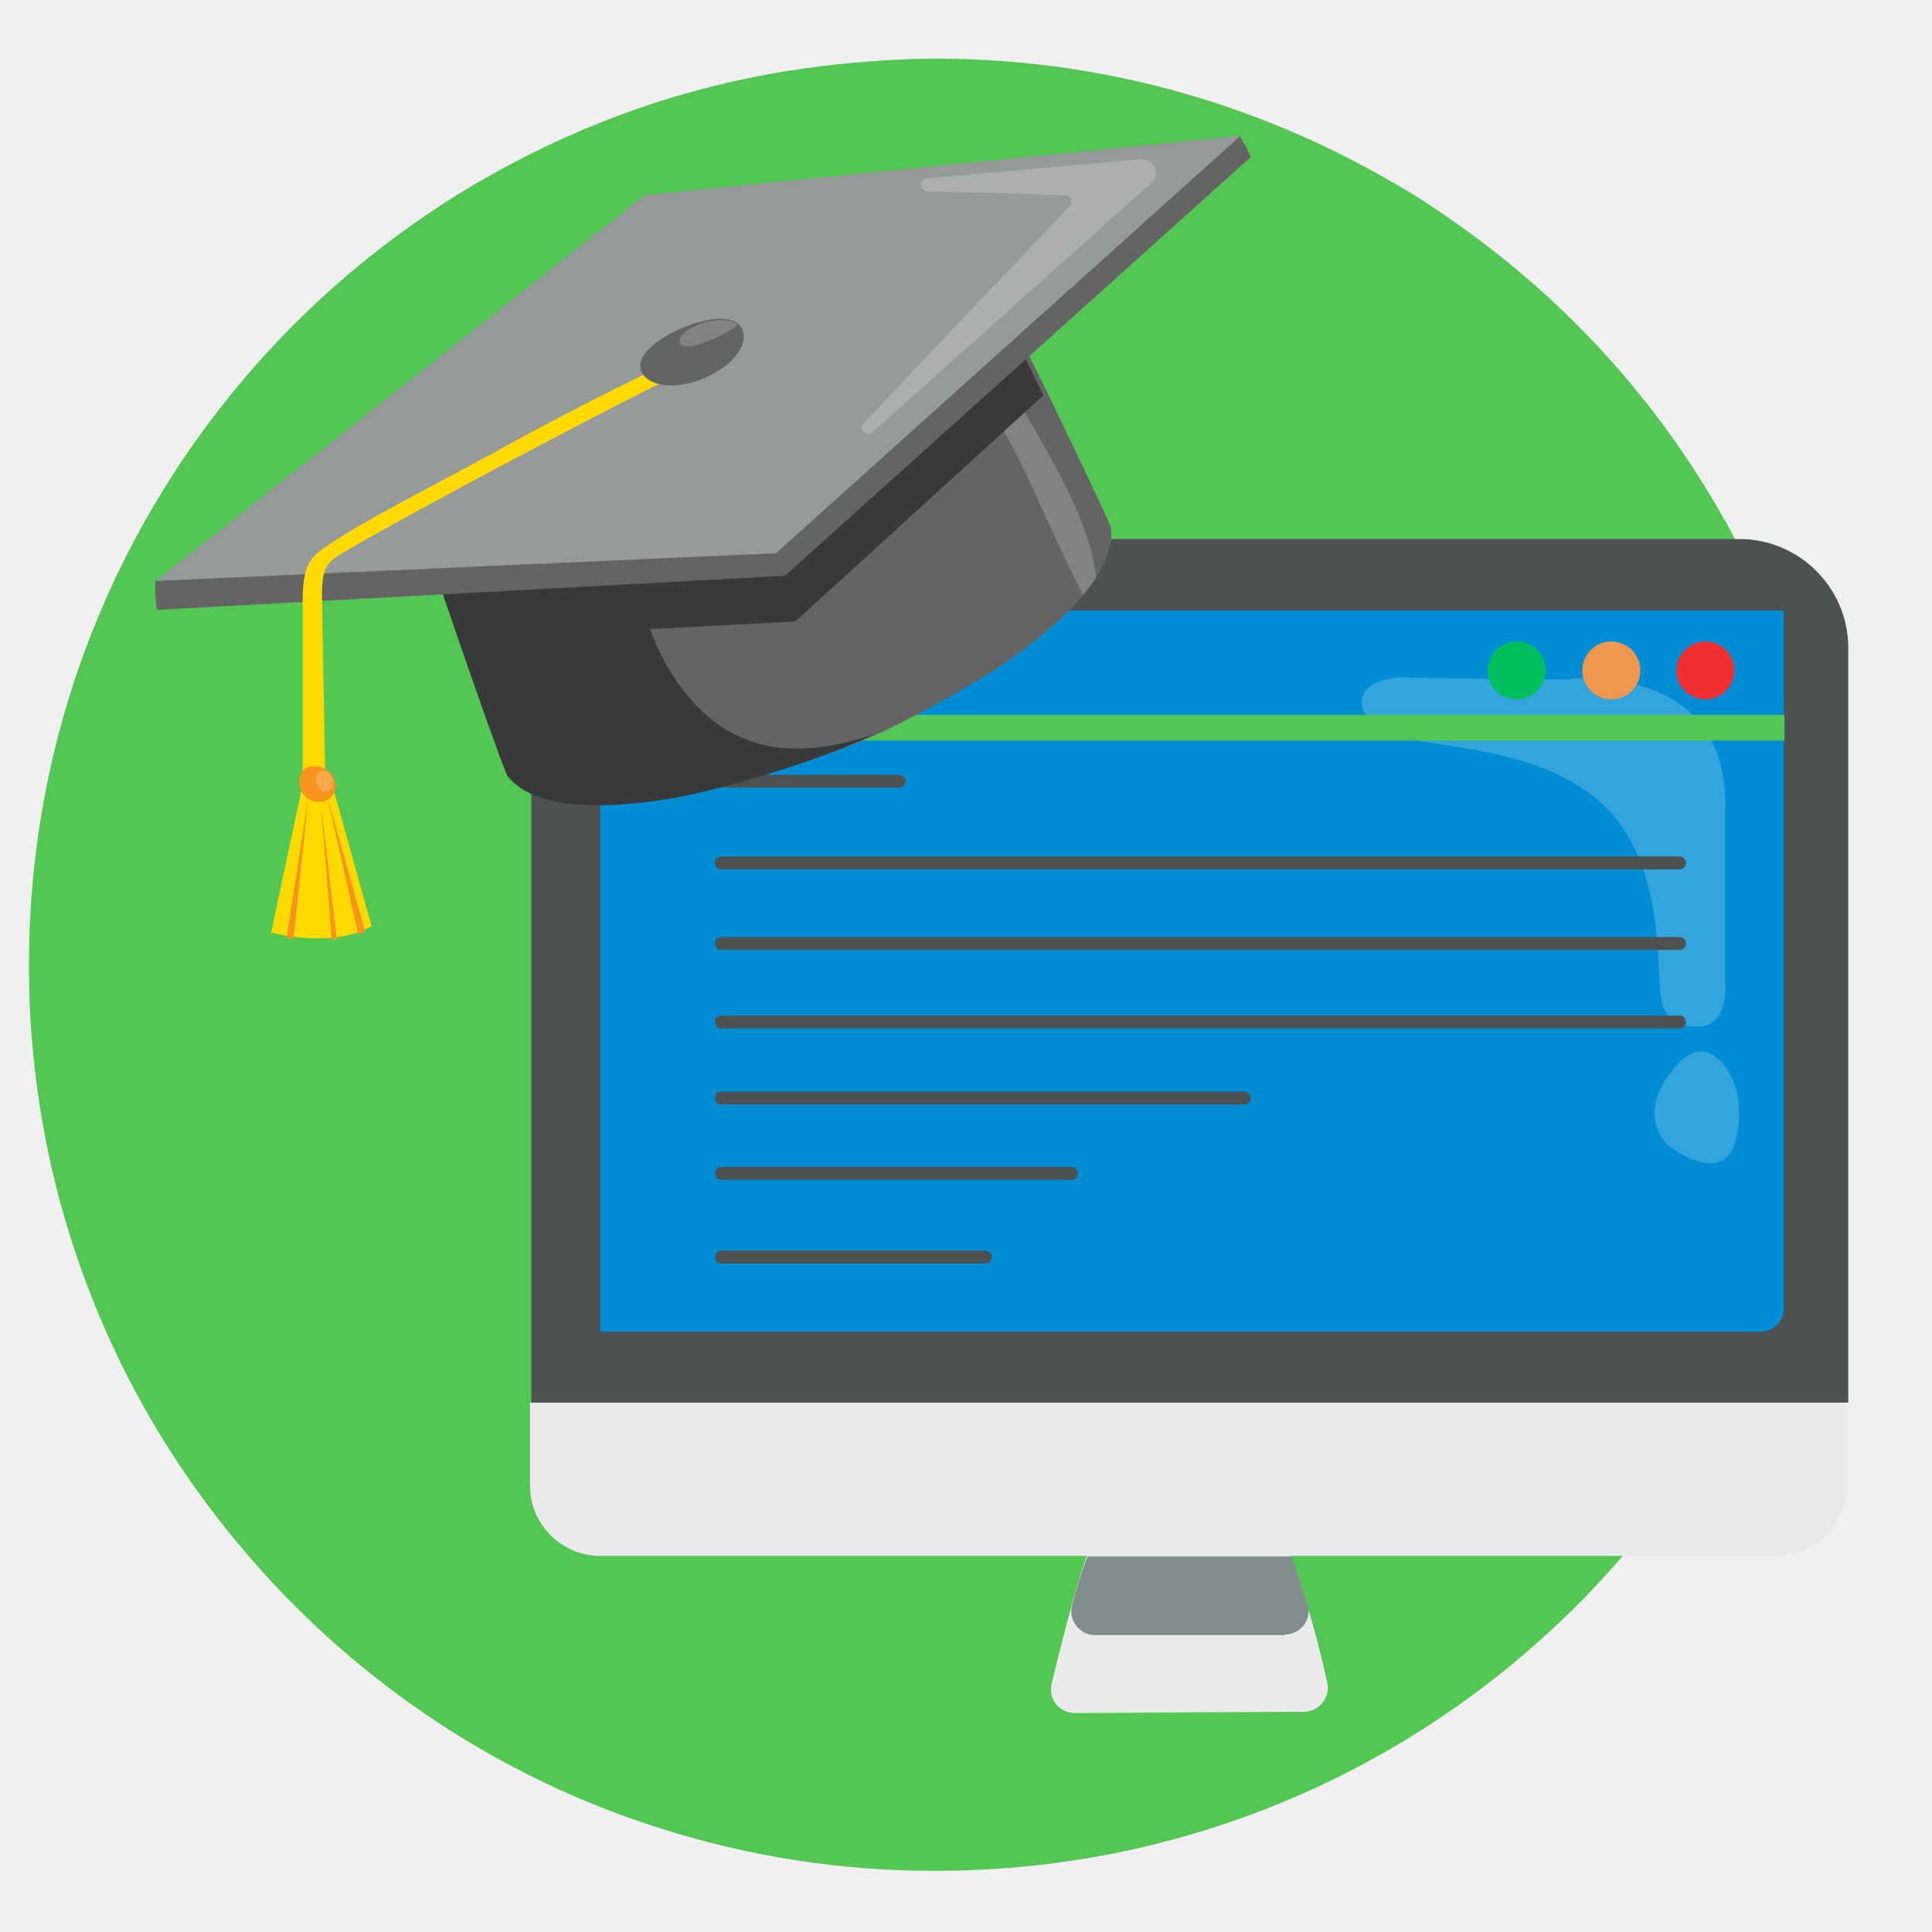
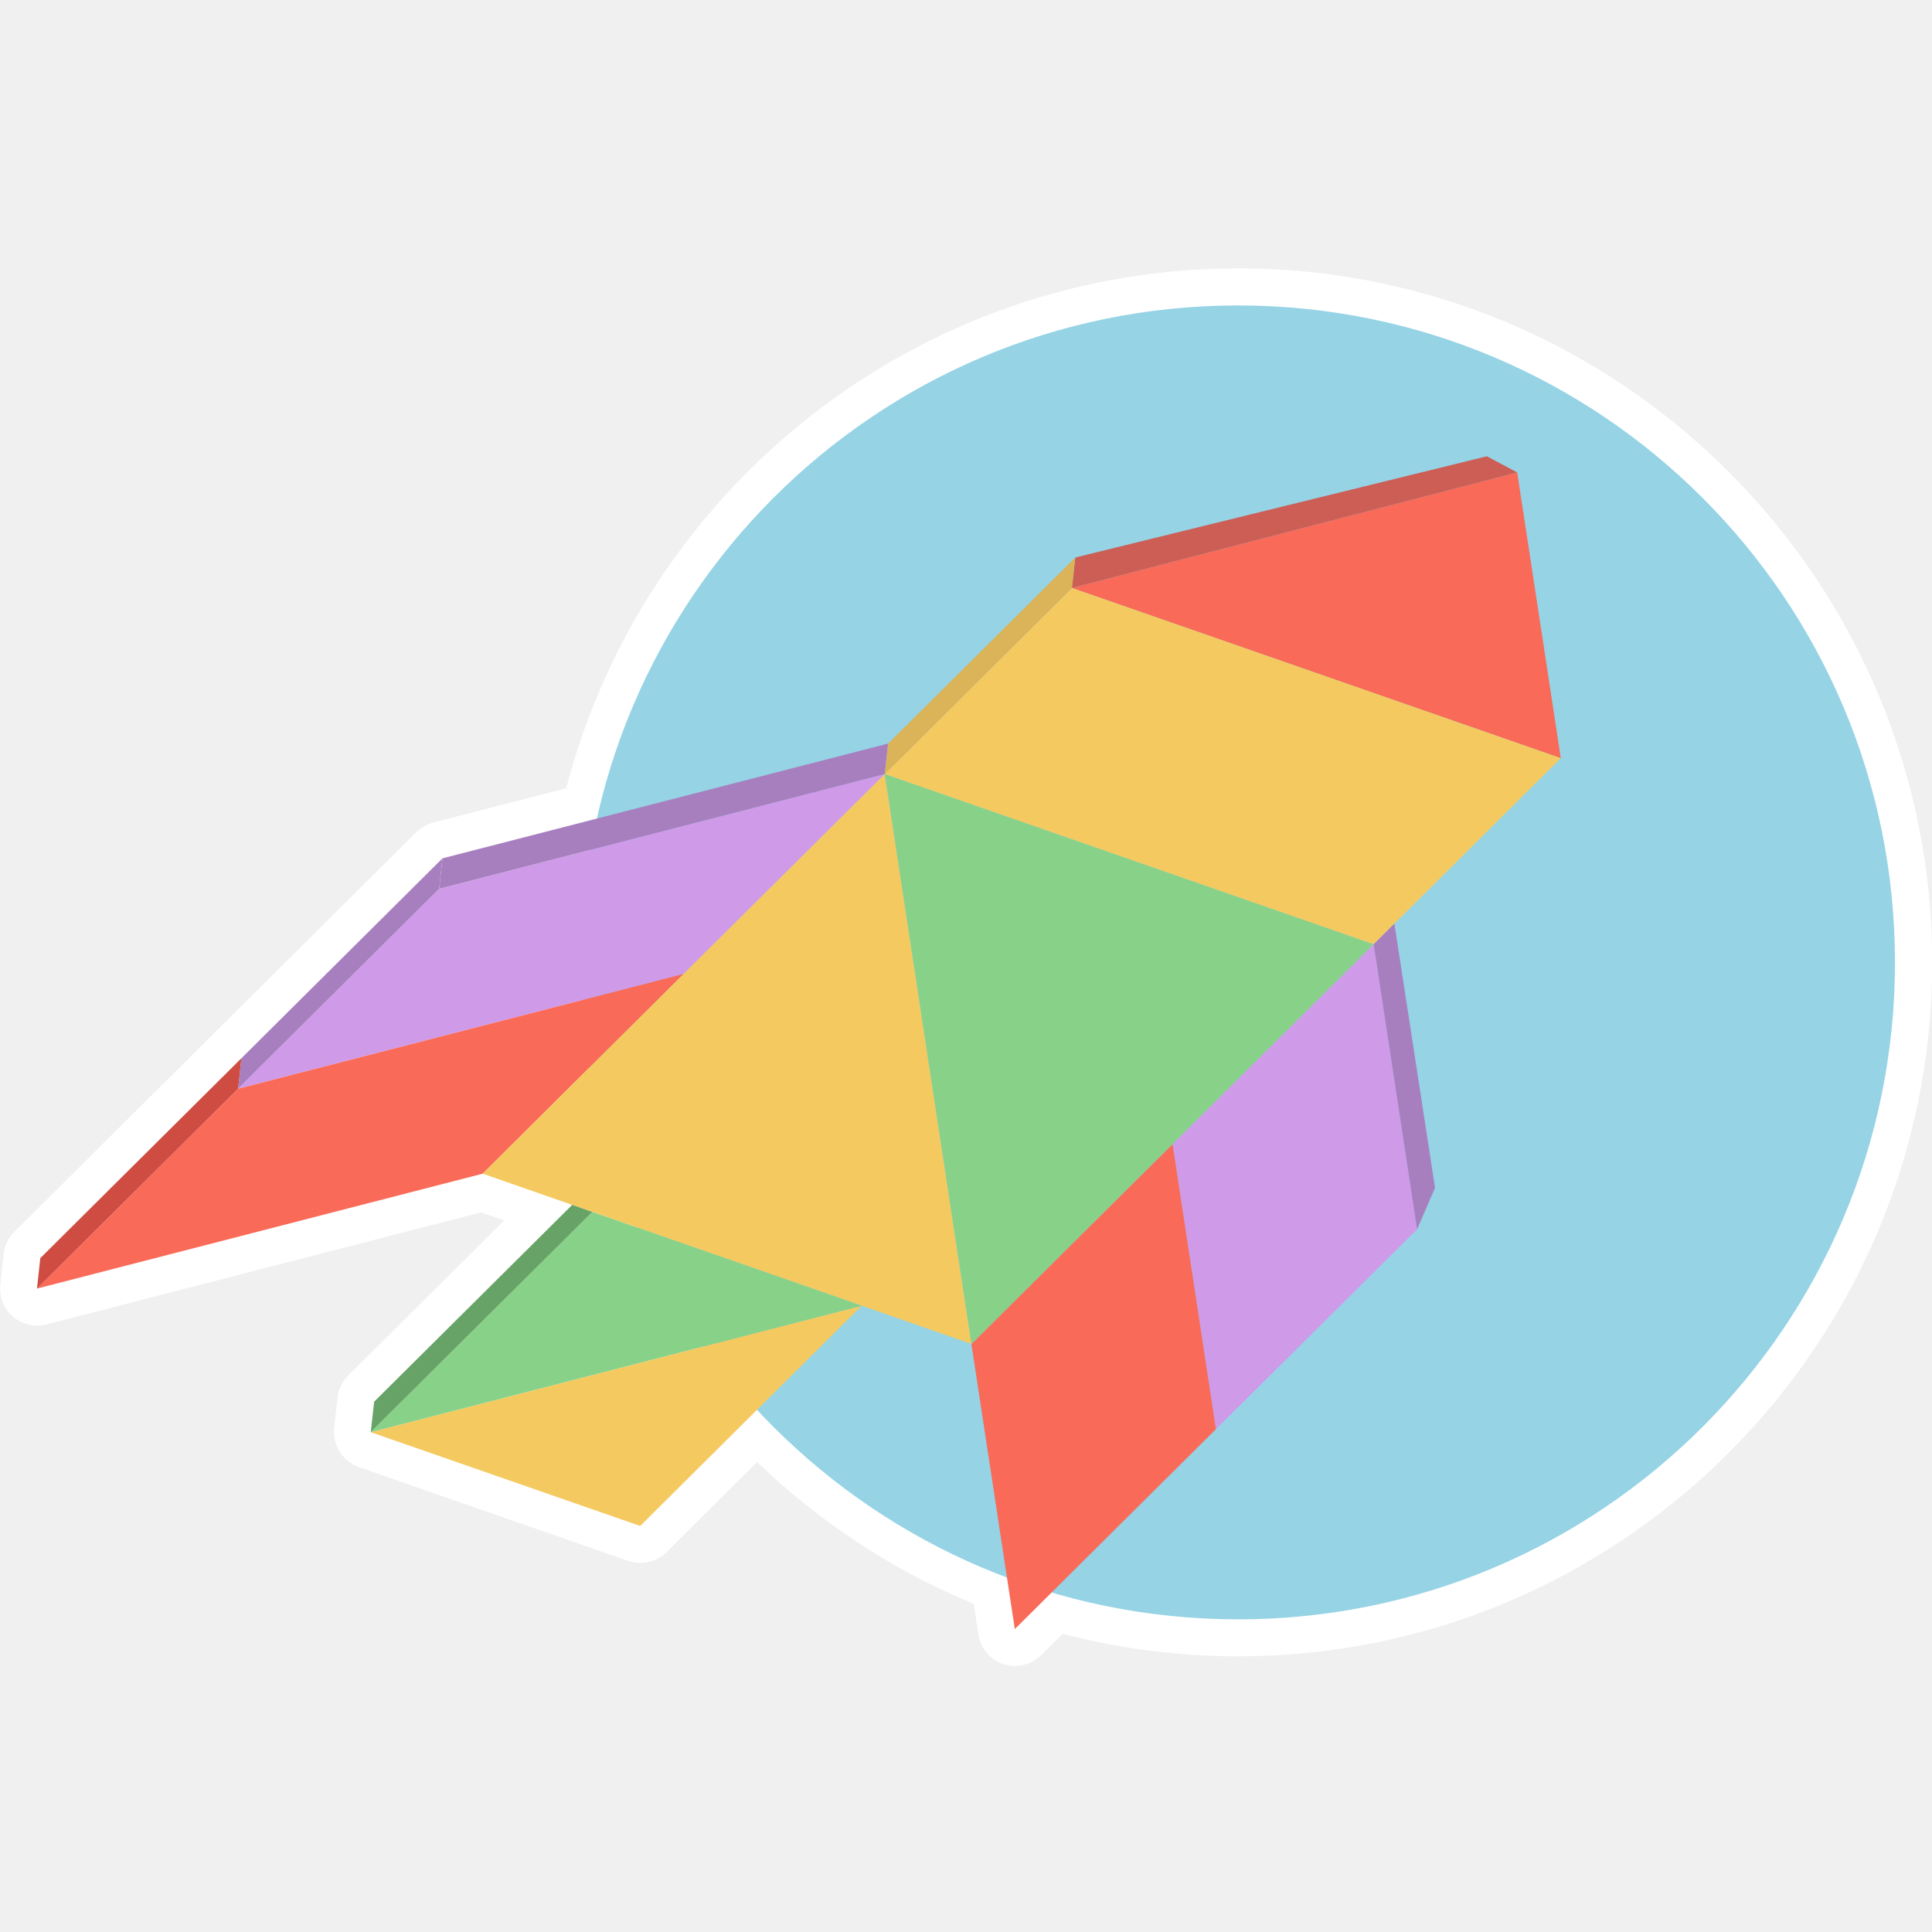
- <svg xmlns="http://www.w3.org/2000/svg" version="1.1" viewBox="0 0 300 300">
+ <svg xmlns="http://www.w3.org/2000/svg" id="Camada_1" data-name="Camada 1" viewBox="0 0 300 300">
  <defs>
    <style>
      .cls-1 {
-         fill: #646464;
+         fill: #88d188;
      }

      .cls-2 {
-         fill: #00bf5f;
+         fill: #dbb358;
      }

      .cls-3 {
-         fill: #54c654;
+         fill: #fff;
      }

      .cls-4 {
-         fill: #ffda00;
+         fill: #95d3e5;
      }

      .cls-5 {
-         fill: #fff;
-         isolation: isolate;
-         opacity: .2;
+         fill: #a77fbf;
      }

      .cls-6 {
-         fill: #828d8e;
+         fill: #ce4c42;
      }

      .cls-7 {
-         fill: #ef3030;
+         fill: #f4ca60;
      }

      .cls-8 {
-         fill: #008dd3;
+         fill: #67a367;
      }

      .cls-9 {
-         stroke: #54c654;
-         stroke-miterlimit: 10;
-         stroke-width: 4px;
+         fill: #cf9ae8;
      }

-       .cls-9, .cls-10 {
-         fill: none;
+       .cls-10 {
+         fill: #cc5e56;
      }

      .cls-11 {
-         fill: #f7941e;
-       }
- 
-       .cls-10 {
-         stroke: #4d5152;
-         stroke-linecap: round;
-         stroke-linejoin: round;
-         stroke-width: 2px;
-       }
- 
-       .cls-12 {
-         fill: #37393a;
-       }
- 
-       .cls-13 {
-         fill: #4d5152;
-       }
- 
-       .cls-14 {
-         fill: #eaeaea;
-       }
- 
-       .cls-15 {
-         fill: #979a9b;
-       }
- 
-       .cls-16 {
-         fill: #ed9751;
+         fill: #f96a58;
      }
    </style>
  </defs>
+   <path class="cls-3" d="M192.24,41.68c-50.08,0-92.29,34.34-104.32,80.72l-20.64,5.32s-.05.02-.07.02c-.25.07-.49.15-.73.25-.04.02-.08.04-.12.06-.2.09-.4.2-.6.31-.04.03-.09.05-.13.08-.21.13-.41.28-.61.44-.04.04-.08.07-.12.11-.08.07-.16.14-.24.21l-31.22,31.04-31.22,31.04c-.93.93-1.52,2.14-1.66,3.45l-.52,4.74c-.02.14,0,.28-.01.42,0,.14-.02.28-.01.41,0,.18.03.36.06.54.02.12.02.24.04.36.05.23.11.45.19.68.02.07.03.13.06.2.11.29.24.56.39.83,0,0,0,.02.01.03.13.23.28.45.44.66.03.03.06.06.09.1.15.18.3.36.47.52.06.06.14.12.2.18.14.12.28.24.43.35.08.06.17.11.25.17.15.1.31.19.47.27.05.03.1.06.15.09.06.03.11.05.17.07.09.04.17.07.26.11.14.05.27.1.41.14.09.03.17.05.26.07.15.04.3.07.46.09.08.01.15.03.23.04.22.03.44.04.67.04.01,0,.02,0,.03,0,.01,0,.02,0,.03,0,.21,0,.41-.02.62-.04.07,0,.14-.02.2-.03.16-.02.31-.05.47-.09.04,0,.08-.01.12-.02l67.52-17.41,3.58,1.25-24.23,24.08c-.93.93-1.52,2.14-1.66,3.45l-.52,4.74c0,.07,0,.13,0,.2,0,.06-.02.12-.02.19,0,.06,0,.13,0,.19,0,.08,0,.17,0,.25,0,.1.02.19.03.29.01.13.03.26.05.39.01.07.02.15.03.22.02.09.05.18.07.27.03.14.07.27.12.41,0,0,0,0,0,0,.02.06.03.13.05.19.03.08.08.16.11.24.05.13.11.26.18.38.03.07.06.14.1.21,0,0,0,.02.01.03.04.08.1.15.15.22.06.09.12.19.18.28.04.05.07.11.11.16.03.04.06.07.09.1.05.06.1.11.15.17.06.07.12.15.19.21.04.04.08.09.13.13.06.06.14.12.2.18.07.06.14.13.21.19.03.02.05.05.08.07.04.03.09.06.14.09.08.06.17.11.25.17.1.07.21.14.31.2.06.03.12.06.18.09.04.02.08.05.12.07.06.03.11.04.17.07.09.04.18.07.26.11.06.02.12.05.18.07l41.83,14.56c.62.22,1.26.32,1.89.32,1.49,0,2.96-.58,4.05-1.67l14.08-14c9.66,9.31,21.05,16.83,33.63,22.03l.73,4.76c.33,2.14,1.83,3.91,3.88,4.59.59.19,1.2.29,1.8.29,1.49,0,2.96-.58,4.05-1.67l3.35-3.33c8.71,2.28,17.85,3.5,27.26,3.5,59.42,0,107.76-48.34,107.76-107.76s-48.34-107.76-107.76-107.76Z" />
  <g>
-     <g id="Camada_1">
+     <circle class="cls-4" cx="192.24" cy="149.44" r="102.01" />
+     <g>
      <g>
-         <g id="Camada_2">
-           <path class="cls-3" d="M286,149.2c.1,20.5-4.3,40-12,57.6-21.8,49.2-70.9,83.5-128.2,83.7-15.2.1-29.9-2.3-43.6-6.7-25.8-8.2-48.4-23.8-65.3-44.2-17.6-21.1-29.1-47.5-31.8-76.5-.4-4.2-.6-8.4-.6-12.7-.2-47.8,23.5-90.2,59.8-115.7,4.8-3.4,9.7-6.4,14.8-9.1,7.3-3.9,14.8-7.1,22.8-9.7,7.5-2.4,15.2-4.2,23.2-5.3,6.4-.9,12.9-1.4,19.5-1.5,25.9-.1,50.1,6.8,71.1,18.9,3.8,2.1,7.4,4.5,10.9,7,16.8,11.9,30.8,27.3,41,45.4,1.2,2,2.2,4.1,3.3,6.2.9,1.8,1.7,3.6,2.6,5.4,2.7,6,4.9,12.1,6.8,18.4,2,7.1,3.6,14.4,4.5,21.7h0c.8,5.7,1.2,11.4,1.2,17.1Z" />
-         </g>
-         <g>
-           <g>
-             <g>
-               <g id="computer">
-                 <path class="cls-13" d="M286.9,217.8H82.5v-117.2c0-9.3,7.6-16.9,16.9-16.9h170.7c9.3,0,16.9,7.6,16.9,16.9v117.2h0Z" />
-                 <path class="cls-8" d="M277.2,94.8H96.9c-2.1,0-3.7,1.6-3.7,3.7v108.3h180.1c2.1,0,3.7-1.6,3.7-3.7v-108.3h0Z" />
-                 <path class="cls-14" d="M276,241.6H93.2c-5.9,0-10.9-4.8-10.9-10.9v-12.9h204.5v12.9c0,6-4.8,10.9-10.9,10.9Z" />
-                 <path class="cls-14" d="M166.9,266c-2.4,0-4.2-2.2-3.6-4.6,1.3-5.3,3.5-14.2,5.3-19.4l.2-.4h31.6l.3.7c2.2,6.2,4,12.6,5.4,19,.5,2.3-1.3,4.5-3.6,4.5l-35.6.2Z" />
-                 <path class="cls-6" d="M199.5,253.8c2.5,0,4.3-2.4,3.5-4.7-.7-2.2-1.5-4.5-2.2-6.7l-.3-.7h-31.6l-.2.4c-.9,2.3-1.6,4.7-2.2,7.1-.7,2.3,1.1,4.7,3.5,4.7h29.5Z" />
-               </g>
-               <path class="cls-5" d="M243.9,105.4s23.6-2.6,24,18.9v29.8s0,5.4-4.3,5.3c-1.8,0-5.3,0-5.8-5.3-.5-7,0-21.5-9.6-29.8-8.7-7.5-22-8-29.6-9.6-9.5-2.1-9.5-9.6-.5-9.5,8.6.2,25.8.3,25.8.3Z" />
-               <path class="cls-5" d="M269.1,167.7s-3.8-9-9.6-1.3c-5.8,7.7,0,11.8,0,11.8,0,0,7.3,5.5,9.6,0,2.2-5.6,0-10.5,0-10.5Z" />
-             </g>
-             <line class="cls-10" x1="103.5" y1="121.3" x2="139.6" y2="121.3" />
-             <line class="cls-10" x1="112" y1="134" x2="260.8" y2="134" />
-             <line class="cls-10" x1="112" y1="146.5" x2="260.8" y2="146.5" />
-             <line class="cls-10" x1="112" y1="170.5" x2="193.2" y2="170.5" />
-             <line class="cls-10" x1="112" y1="182.2" x2="166.4" y2="182.2" />
-             <line class="cls-10" x1="112" y1="195.2" x2="153" y2="195.2" />
-             <line class="cls-10" x1="112" y1="158.7" x2="260.8" y2="158.7" />
-           </g>
-           <g>
-             <line class="cls-9" x1="277.1" y1="113" x2="92.7" y2="113" />
-             <g>
-               <circle class="cls-7" cx="264.8" cy="104.1" r="4.5" />
-               <circle class="cls-16" cx="250.2" cy="104.1" r="4.5" />
-               <circle class="cls-2" cx="235.5" cy="104.1" r="4.5" />
-             </g>
-           </g>
-         </g>
+         <polyline class="cls-11" points="235.59 73.36 166.45 91.3 204.28 104.47 242.12 117.64 242.12 117.64 242.36 117.73 235.59 73.36" />
+         <polyline class="cls-9" points="137.39 120.19 68.19 138.02 36.97 169.06 106.16 151.23 137.39 120.19" />
+         <polyline class="cls-11" points="106.16 151.23 36.97 169.06 5.74 200.09 74.95 182.25 106.16 151.23" />
+         <polyline class="cls-7" points="137.38 120.2 106.15 151.23 74.95 182.25 112.89 195.47 133.8 202.75 133.81 202.75 150.84 208.69 137.38 120.2" />
+         <polyline class="cls-1" points="137.39 120.19 150.85 208.68 213.3 146.62 137.39 120.19" />
+         <polyline class="cls-7" points="166.45 91.3 137.39 120.19 213.3 146.62 242.36 117.73 242.36 117.73 204.41 104.51 166.45 91.3" />
+         <polyline class="cls-7" points="133.81 202.75 57.57 222.39 99.41 236.95 133.81 202.75 133.81 202.75" />
+         <polyline class="cls-1" points="91.98 188.19 57.57 222.39 133.81 202.75 112.9 195.47 91.98 188.19" />
+         <polyline class="cls-9" points="213.3 146.63 182.08 177.67 188.81 221.92 220.04 190.89 213.3 146.63" />
+         <polyline class="cls-11" points="182.08 177.67 150.84 208.71 157.58 252.96 188.81 221.92 182.08 177.67" />
      </g>
-       <g>
-         <g>
-           <g>
-             <path class="cls-4" d="M47,121.8l-4.9,23c0,0,9.5,2.6,15.6-1l-6.3-22.6-4.4.5Z" />
-             <g>
-               <path class="cls-11" d="M47.9,123.7l-3.4,21.9c.3.1.7.2,1.1.2l2.3-22.1Z" />
-               <path class="cls-11" d="M49.8,124.3l1.7,21.6c.3,0,.5,0,.8,0l-2.5-21.5Z" />
-               <path class="cls-11" d="M50.8,123.6l4.8,21.4c.4,0,.8-.2,1.1-.4l-5.9-21Z" />
-             </g>
-           </g>
-           <g>
-             <g>
-               <path class="cls-1" d="M80.3,120c4.6,5.8,16.7,4.9,25.3,3.5,7.2-1.2,19.1-4.8,26.9-7.9,1.4-.6,3.1-1.3,4.8-2.1h0c6.7-3.2,15-7.9,19.7-11.2,3.7-2.6,8-6.1,11.1-9.8.7-.9,1.4-1.8,2-2.7,1.7-2.6,2.7-5.3,2.4-7.9-1.5-3.6-6.1-13.1-10.1-21.4-3.7-7.5-6.9-14-6.9-14,0,0-1.9,1.5-4.8,3.8-1,.8-2.1,1.6-3.2,2.5-9.4,7.3-24.5,18.6-32,21.7-3.3,1.4-8.9,2.7-15.1,3.8-14.8,2.8-33.1,4.6-33.1,4.6,0,0,2.2,6.5,4.9,14.2,3,8.8,6.6,19.1,8.2,22.8Z" />
-               <path class="cls-12" d="M78.8,120.5c4.6,5.8,16.7,4.9,25.3,3.5,7.2-1.2,19.1-4.8,26.9-7.9,1.4-.6,3.1-1.3,4.8-2.1-12.2,4.1-21.9,2.9-29.3-6.3-3.9-4.8-7.4-12.4-7.4-19.8,0-3-.1-6.2-.2-8.9-14.8,2.8-33.1,4.6-33.1,4.6,0,0,10.2,30.1,13,37Z" />
-               <path class="cls-5" d="M147.5,52.8c1.8,2.6,3.3,5,4.8,7.6,2.6,4.8,4.9,8.6,7.6,14.4,2.1,4.6,6,13.3,8.3,17.6.7-.9,1.4-1.8,2-2.7-.8-8-6.4-17.7-10.6-24.8-2.6-4.4-5.3-9.4-8.8-14.6-1,.8-2.1,1.6-3.2,2.5Z" />
-             </g>
-             <path class="cls-12" d="M162,61.4l-38.5,35.1-51.4,2.7c-2.7-7.9-5-14.7-5-14.7,0,0,2.4-.2,6.1-.7,1.2-.1,2.6-.3,4.1-.5,11.8-1.5,30.5-4.2,38-7.3,3.3-1.4,8.2-4.4,13.4-8,12.4-8.5,26.7-20.1,26.7-20.1,0,0,3.1,6.2,6.6,13.5Z" />
-             <g>
-               <path class="cls-1" d="M193.6,23h0c0-.1-.1-.2-.2-.3,0-.1,0-.2-.2-.3h0c-.2-.5-.5-.9-.7-1.3l-72.5,63.7-95.9,5.4c0,.9,0,2,.1,3.1,0,0,0,0,0,0,0,0,0,0,0,0h0c0,.5.1,1,.2,1.4l97.5-5.3L194.2,24.4c-.2-.4-.4-.9-.6-1.4Z" />
-               <g>
-                 <polygon class="cls-15" points="100.1 30.3 24.2 90.2 120.5 85.9 192.6 21.1 100.1 30.3" />
-                 <path class="cls-5" d="M177.3,24.7l-33.4,3c-1.2.1-1.2,1.9,0,2l21.5.6c.8,0,1.3,1,.7,1.7l-32,33.7c-.9.9.4,2.2,1.4,1.4l43.3-38.7c1.5-1.3.4-3.8-1.6-3.6Z" />
-               </g>
-             </g>
-             <path class="cls-4" d="M103.9,57.4l-.8-.7c-8.6,4-20,10-26.6,13.7-6.6,3.6-19,10-23.3,12.8-4.5,2.9-6.2,3.4-6.2,10v27.7h1.8c0,0,1.7,0,1.7,0l-.5-28.4c0-4.3.7-5.2,3.3-6.7,6.3-3.7,17.8-9.9,24.2-13.3,6.5-3.4,20.3-10.8,27.4-14.1l-1-.9Z" />
-             <g>
-               <path class="cls-1" d="M115.3,51.2c-1-2.3-5-2.1-9.3-.3-4.3,1.8-7.4,4.5-6.4,6.8,1,2.3,5.3,2.9,9.6,1.1,4.3-1.8,7.1-5.1,6.1-7.6Z" />
-               <path class="cls-5" d="M108.6,50.3c-4.4,1.8-4.1,4.7.7,2.9,1.7-.6,3.8-1.6,5.2-2.7-1-1.3-4.5-.8-5.9-.2Z" />
-             </g>
-           </g>
-         </g>
-         <g>
-           <path class="cls-11" d="M52,121.8c0-1.6-1.4-2.8-3-2.8,0,0,0,0,0,0,0,0,0,0,0,0,0,0-.1,0-.2,0-.1,0-.3,0-.4,0,0,0,0,0-.1,0-.1,0-.3,0-.4.1,0,0,0,0-.1,0-.1,0-.2.1-.4.2,0,0,0,0-.1.1-.1,0-.2.2-.3.3,0,0,0,.1-.1.2,0,0-.2.2-.2.3,0,0,0,.1-.1.2,0,0,0,.2-.1.3,0,.1,0,.2,0,.3,0,0,0,.1,0,.2,0,.2,0,.3,0,.5,0,0,0,0,0,0,0,.8.4,1.5.9,2,.3.3.6.5.9.6.3.1.7.2,1.1.2.2,0,.4,0,.5,0,0,0,.1,0,.2,0,.1,0,.2,0,.3-.1,0,0,.1,0,.2-.1,0,0,.2,0,.3-.2,0,0,.1,0,.2-.1,0,0,0,0,.1,0,0,0,0,0,0,0,.6-.5,1-1.4,1-2.3Z" />
-           <path class="cls-5" d="M50.3,119.7c-2-.1-1.4,3.2.2,3.2,1.8,0,1.4-3.1-.2-3.2Z" />
-         </g>
-       </g>
+       <polygon class="cls-5" points="68.19 138.02 68.71 133.28 137.91 115.46 137.39 120.19 68.19 138.02" />
+       <polygon class="cls-10" points="166.45 91.3 166.97 86.57 230.88 70.85 235.59 73.36 166.45 91.3" />
+       <polygon class="cls-5" points="216.52 143.42 213.3 146.63 220.04 190.89 222.83 184.44 216.52 143.42" />
+       <polygon class="cls-5" points="36.97 169.06 37.49 164.32 68.71 133.28 68.19 138.02 36.97 169.06" />
+       <polygon class="cls-2" points="137.39 120.2 137.91 115.46 166.97 86.57 166.45 91.3 137.39 120.2" />
+       <polygon class="cls-6" points="5.74 200.09 6.26 195.36 37.49 164.32 36.97 169.06 5.74 200.09" />
+       <polygon class="cls-8" points="57.57 222.39 58.1 217.65 88.85 187.09 91.98 188.19 57.57 222.39" />
    </g>
  </g>
</svg>
